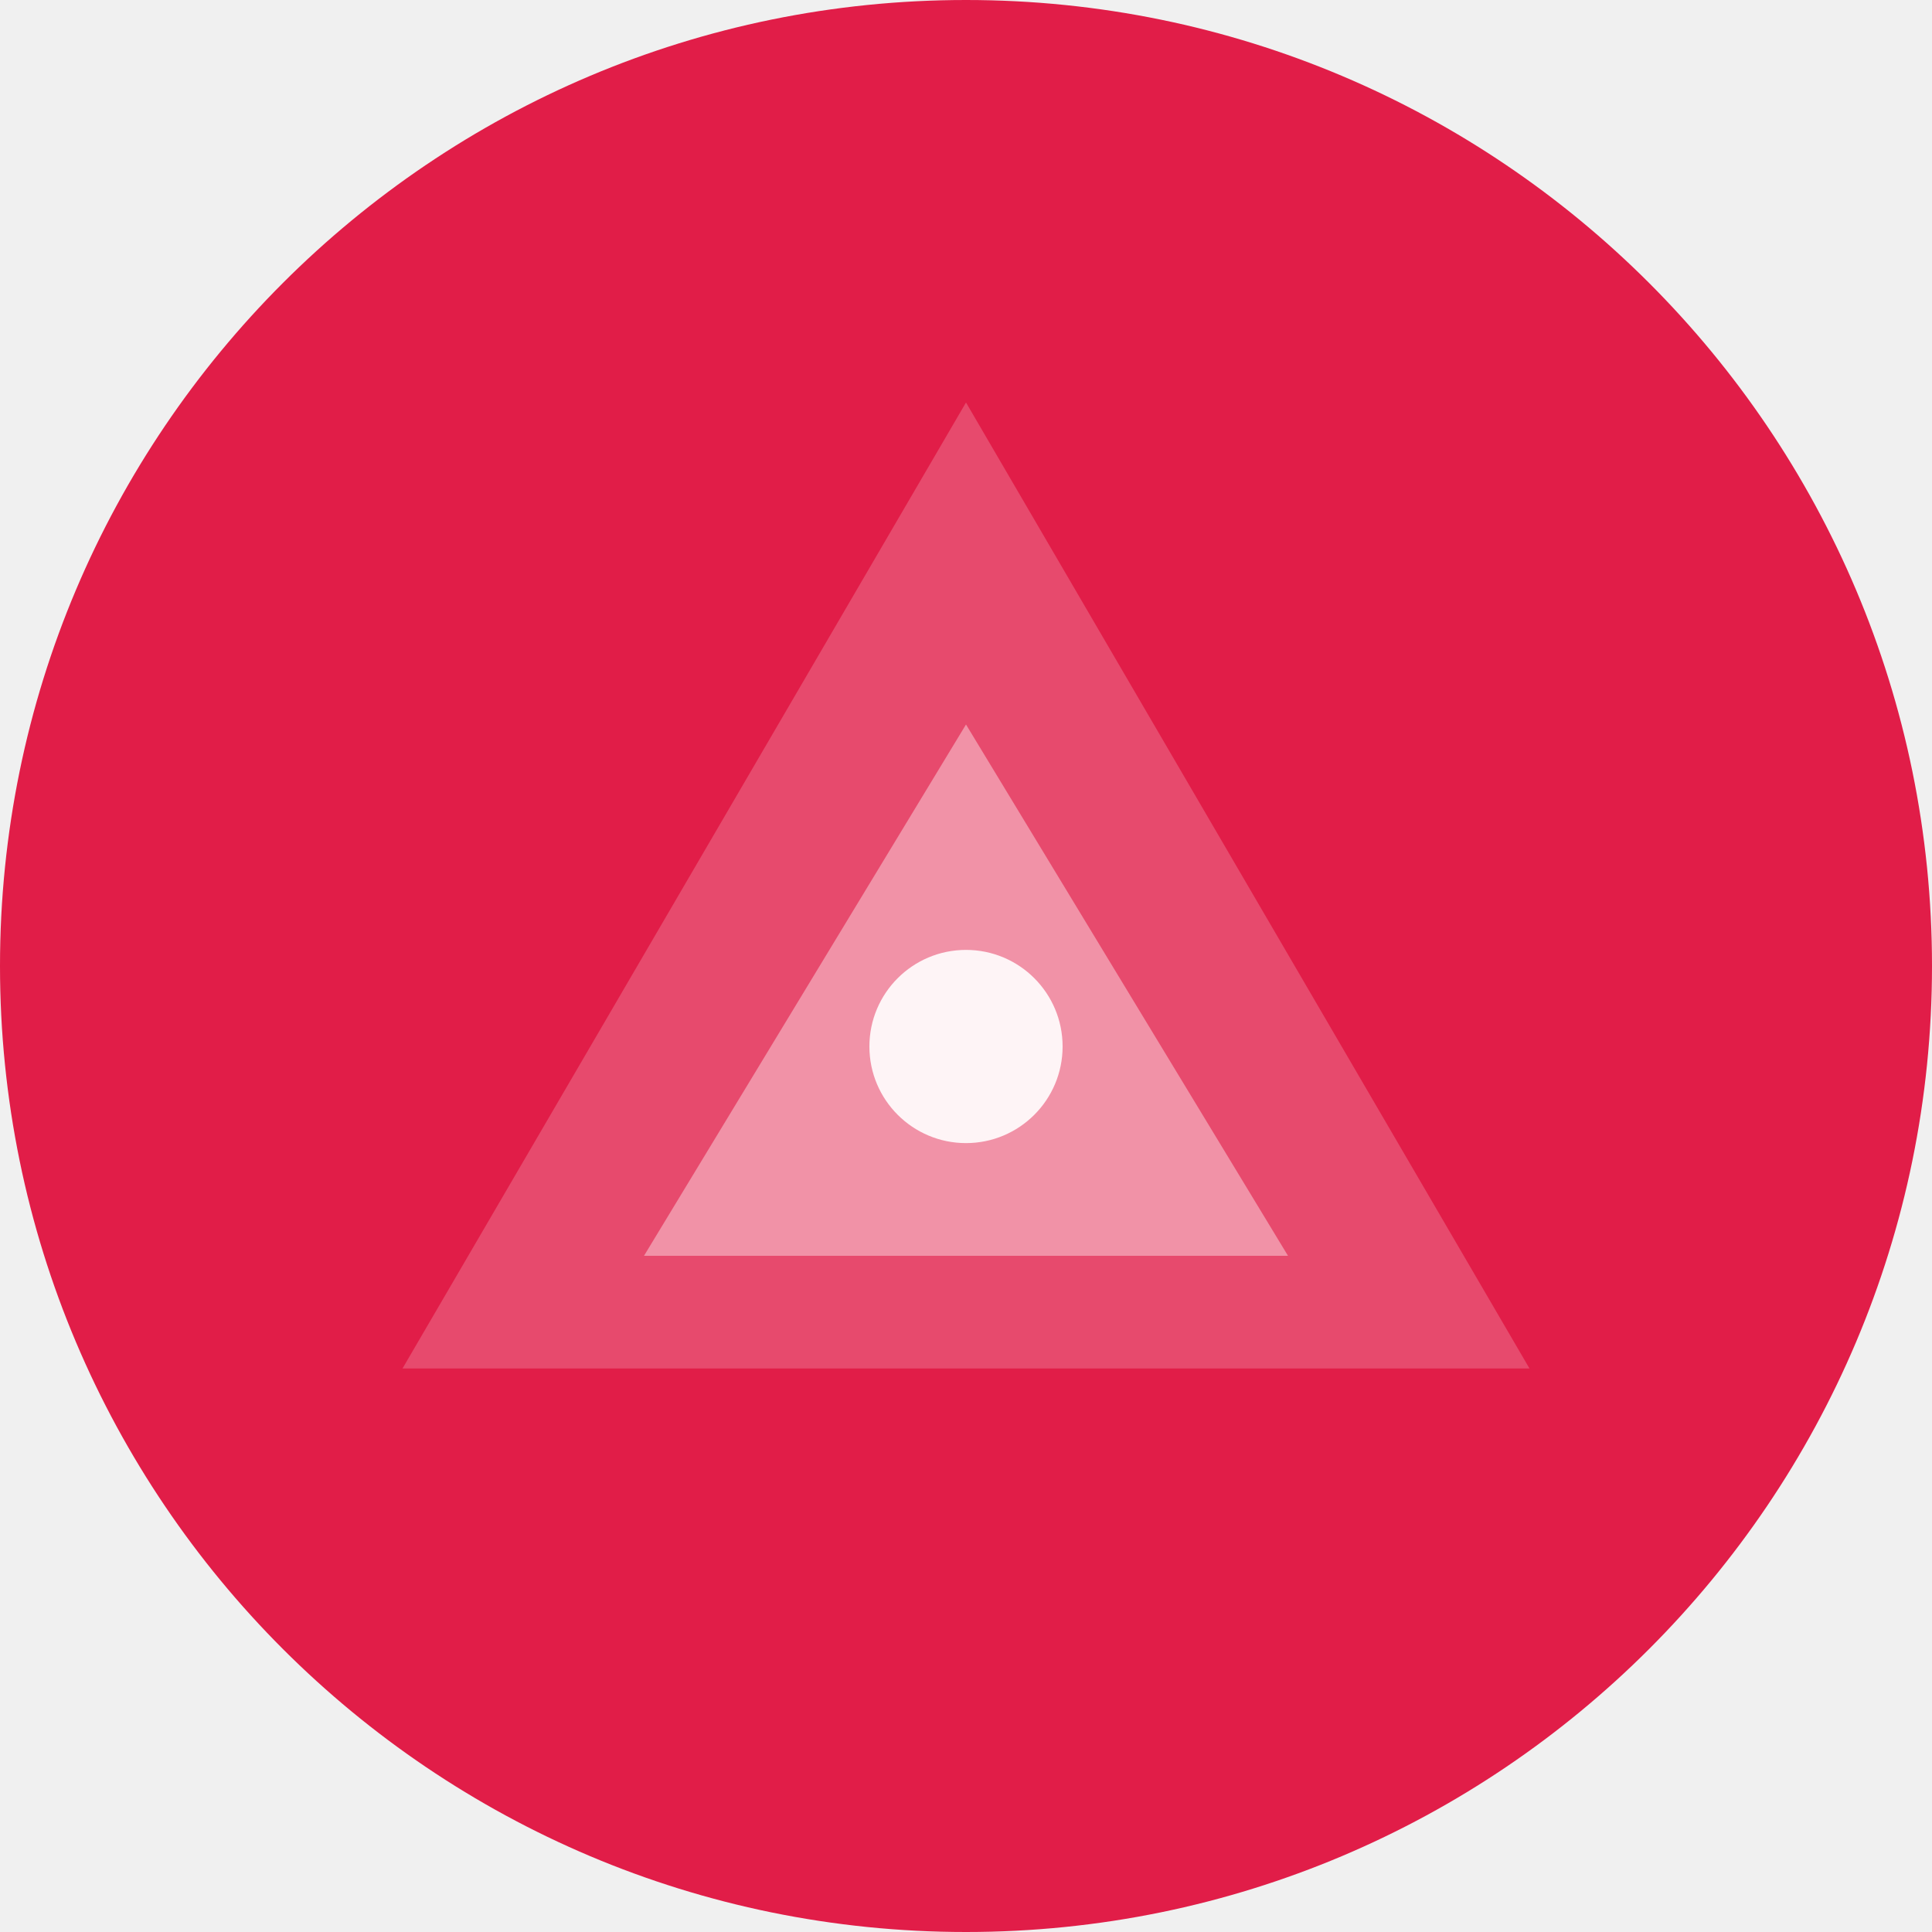
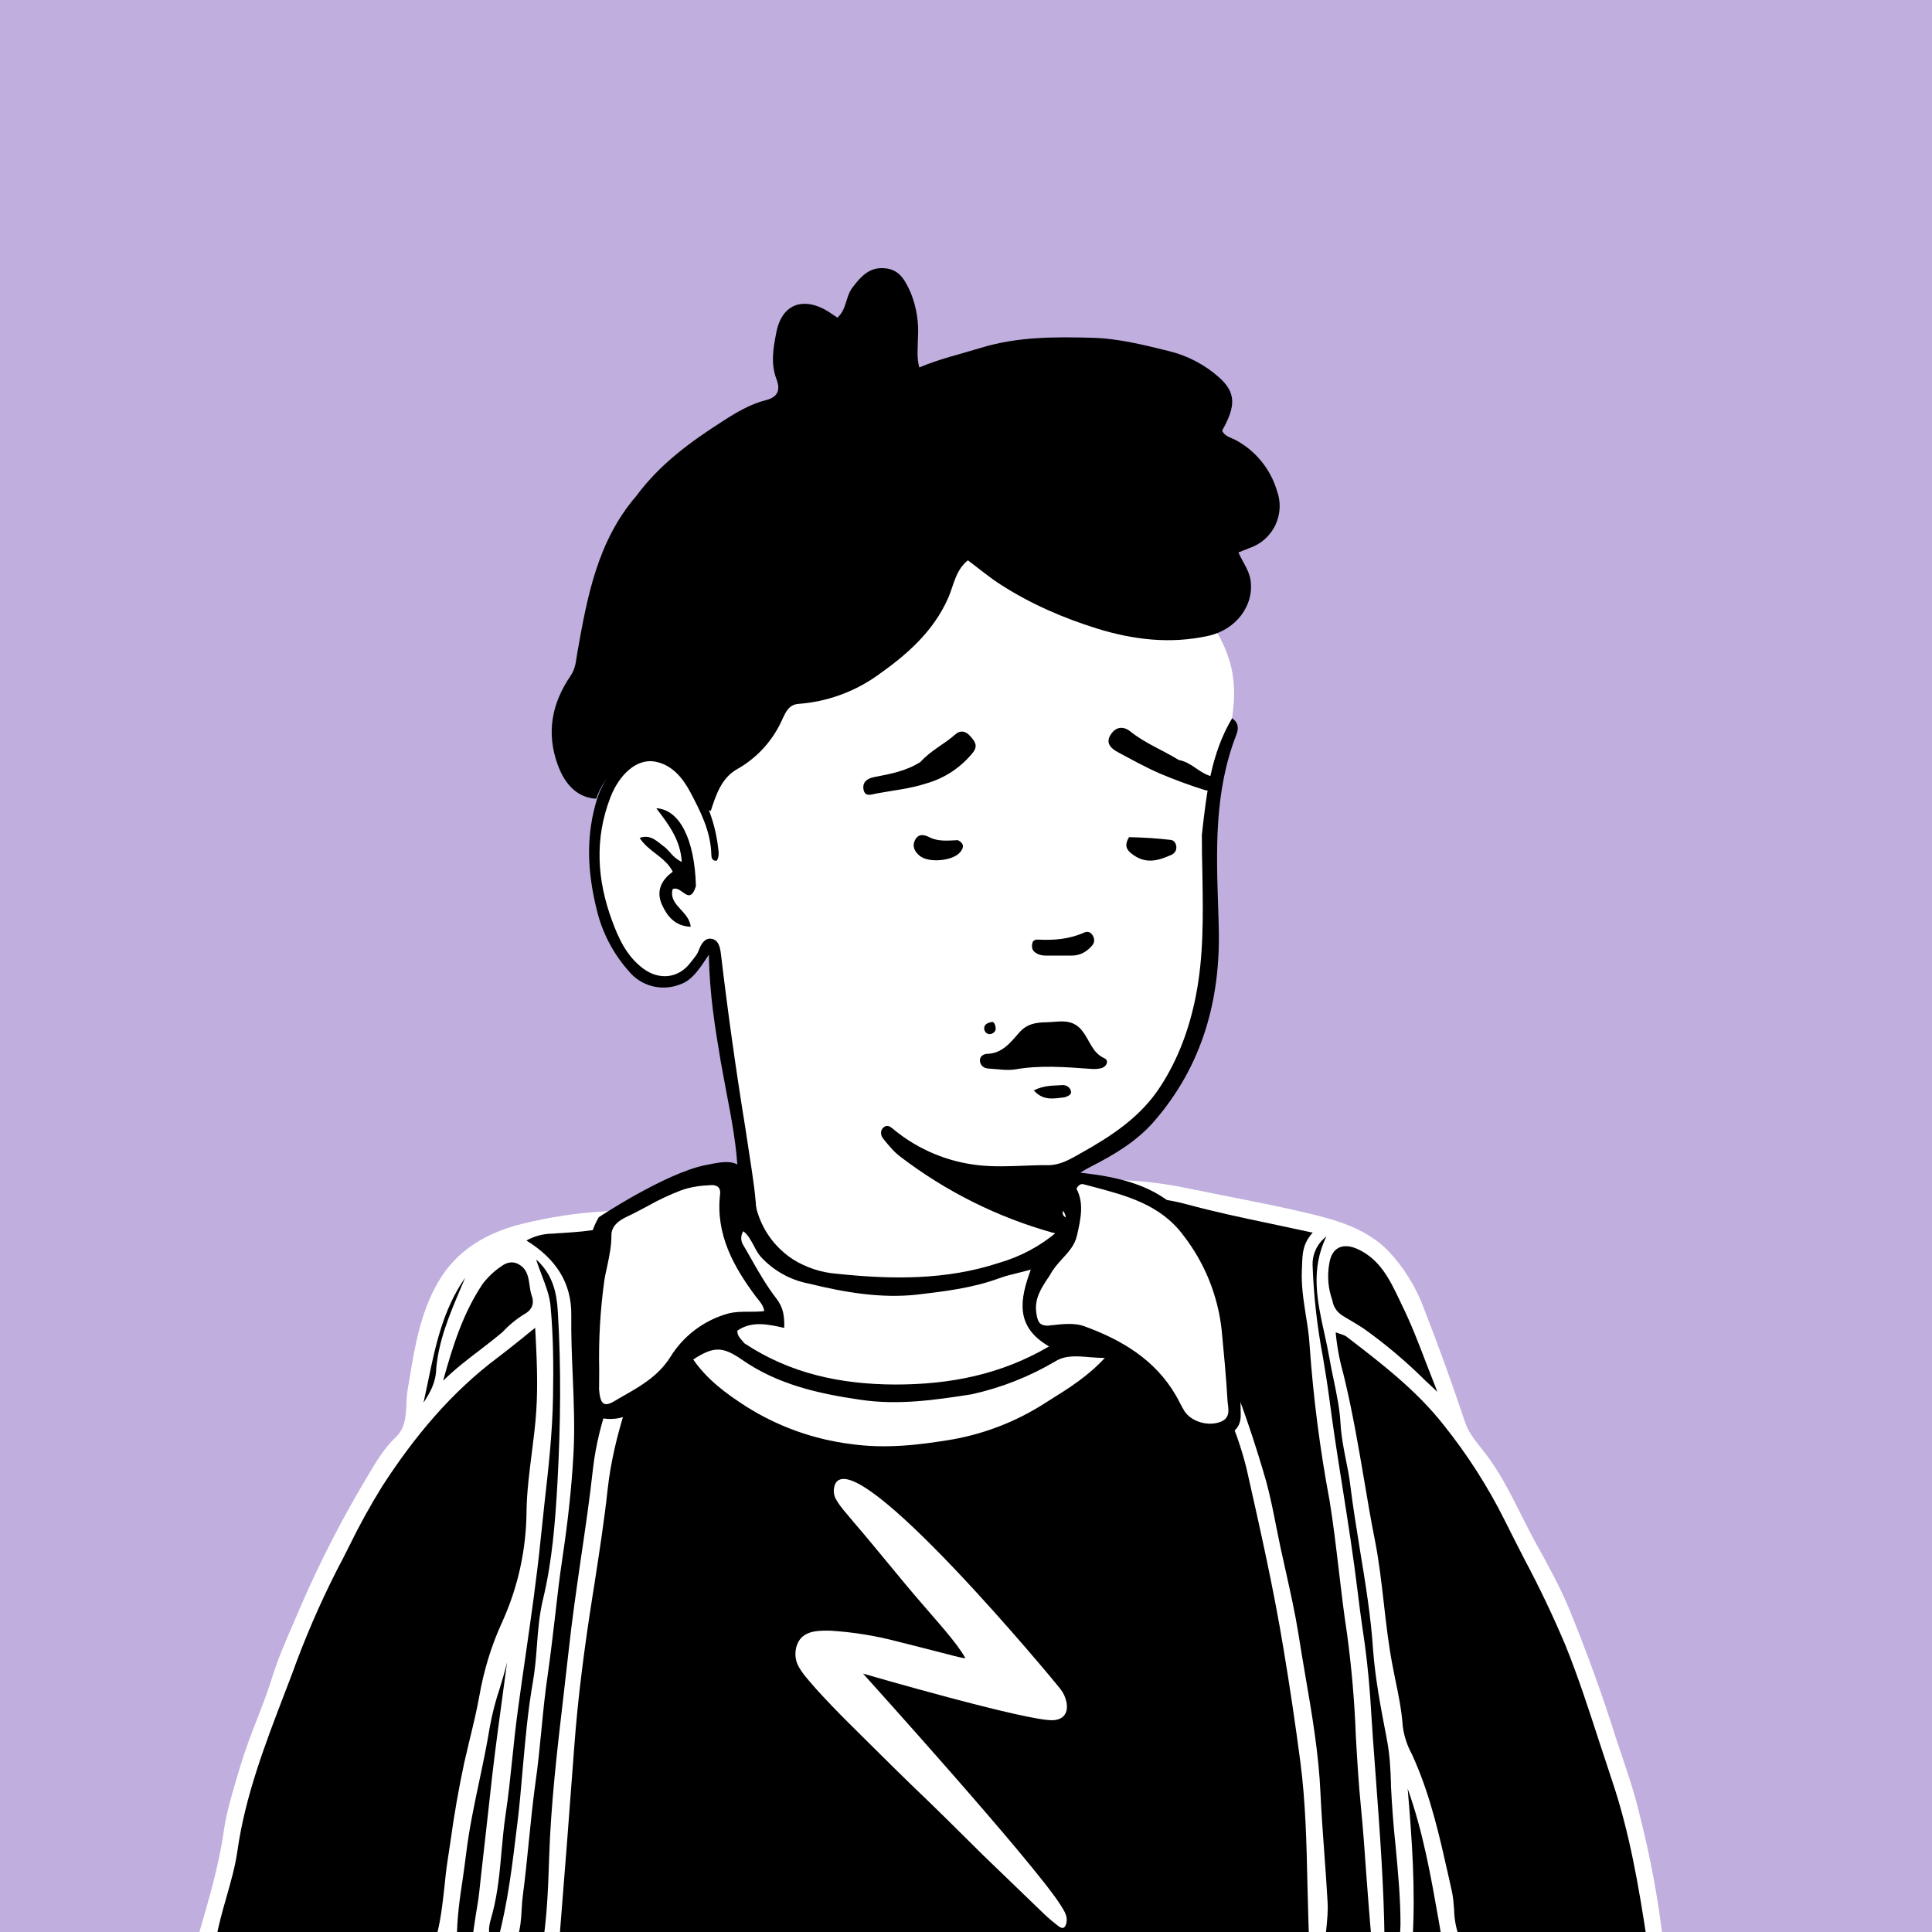
- <svg xmlns="http://www.w3.org/2000/svg" width="120" height="120" viewBox="0 0 120 120">
-   <circle cx="60" cy="60" r="60" fill="#e11d48" />
-   <path d="M60 25L95 85H25z" fill="rgba(255,255,255,0.2)" />
-   <path d="M60 45L80 78H40z" fill="rgba(255,255,255,0.4)" />
-   <circle cx="60" cy="65" r="6" fill="rgba(255,255,255,0.9)" />
+ <svg xmlns="http://www.w3.org/2000/svg" viewBox="0 0 1744 1744" fill="none" shape-rendering="auto">
+   <mask id="viewboxMask">
+     <rect width="1744" height="1744" rx="0" ry="0" x="0" y="0" fill="#fff" />
+   </mask>
+   <g mask="url(#viewboxMask)">
+     <rect fill="#c0aede" width="1744" height="1744" x="0" y="0" />
+     <g transform="translate(531 487)">
+       <path d="M554 727.7c-99.2 297-363.8 388.6-503.7 19.8-19.3-50.7 31-69.5 66.2-91.9 24.1-15.3 36.8-28.5 35.3-42.2-7-64.4-36.9-243.8-36.9-243.8l-3-5.8s.7-1.6-2.2 1.2c-3 3-9.9 34.2-37 34.2-24.5 0-49.2-10.9-61-86.3C7.2 285.6 9.6 214 40 201c12.5-5.3 24-7.2 35.2-.8 11.3 6.4-13-22 112-126C268.4 6.4 396.7-3.5 448.5 8 500.3 19.5 552 44.8 574.9 98.5c27.8 65-25.9 114.3-14 262.5-2.2 53.6.8 171.2-146.6 210.6-28 7.5-19.3 48.4 22.7 58.4 67 21 117 72.3 117 97.9" fill="#fff" />
+       <path fill-rule="evenodd" clip-rule="evenodd" d="m554 266.2.1-1.4c4.1-36.4 8.2-71.7 27.1-103.4 6.5 4.4 5.7 10 3.7 15.2-19.9 51.2-18 104.4-16.2 157.6l.4 14c2.1 66.4-14.5 126.8-58.7 177.5-15.4 17.6-35.8 29.8-56.5 40.3-21.4 11-25.9 20.1-19.2 43.6l.8 2.6c1.4 3.9 2.8 7.9-1 11.8-4.5 4.6-9.5 3.3-14.8 1.8l-.6-.1a406.4 406.4 0 0 1-137-68.3c-6-4.4-10.8-10.3-15.5-16.1l-.3-.4c-2.5-3-3-7.8.5-10.4 3.3-2.5 5.8-.5 8.7 1.8l1 .9a145.5 145.5 0 0 0 76.3 31.7c13.4 1.4 26.6.9 40 .4 7.4-.3 14.8-.6 22.3-.5 10.2 0 18.7-4.7 26.7-9.2l2.8-1.6c27.8-15.5 54.3-32.8 72.2-60.7 16.1-25 25.9-52.2 31.6-80.9 7.2-36.1 6.6-72.7 6-109.8-.3-12-.5-24.2-.5-36.4ZM50.6 190.8c21.9-1.7 34 11.2 44.3 26.3a140.4 140.4 0 0 1 22.4 61.5c.5 3.7 1 7.6-1.2 11.3-4.5.6-4.9-3-5-5.6-.5-20.7-9.7-38.7-18.9-56.1-6.6-12.5-16.2-24.6-31.4-27.6-17.2-3.5-33 12-40.8 32.2-14.5 37.6-12 74.6 1.4 111 5.8 15.9 13.1 32.1 27.8 43.2 14.8 11.3 32.7 9.3 43.6-5.7l2-2.5c2-2.6 4-5.1 5-8 2.1-5.8 5.4-11.2 11.3-10.4 6.8 1 8 8.3 8.7 14a3661 3661 0 0 0 22 156.7l5.9 38.8c2.6 17.1 5.6 41.7 3.6 52.1a28 28 0 0 0-.3 2.2c-.4 2.8-.6 5-4.2 5.5-4.9.8-7-2-7.7-6.4-2.3-17-3-23.6-4-49.6-.9-25.2-5.6-50-10.4-74.9l-5-27c-5.2-30.8-10.3-62-10.8-97l-2 3c-7.6 11.3-13.7 20.5-24.5 24a40.5 40.5 0 0 1-46.1-12.5 127.8 127.8 0 0 1-28.8-55.8c-8.4-34-9.9-67.1.9-100.6 5.2-16.1 23.7-44.7 42.2-42Zm34.6 127.5c4.4 3.2 8.4 6 12-5.4-1.1-42.2-14.7-69.2-35.8-70.3 11.2 14.6 22 28.8 23 48.5a32.3 32.3 0 0 1-10.7-8.8c-2-2.2-4-4.4-6.5-6l-3-2.4c-4.8-3.6-9.7-7.4-17.8-4.5 3.8 5.8 9 10 14.3 14 6 4.7 12 9.3 15.6 16.5-10.6 7.7-15.2 17.7-9.7 29.9 4.8 10.5 11.9 19.2 25.9 19.8-.6-6.3-4.7-10.9-8.8-15.4-5-5.4-9.7-10.6-7.5-18.6 3.2-1.5 6.2.7 9 2.7Z" fill="#000" />
+     </g>
+     <g transform="translate(178 1057)">
+       <path d="M1315.7 690.1 7 691s73-276.9 92.4-308.7c19.4-31.7 97.5-138.7 96.7-156.9-1-18.1 1.4-82.7 14.6-108.2C224 91.6 266 56.6 282.4 54c16.4-2.6 71.6-5.1 106.2-13.7C423 32 455 21.4 490 21.4c5.7 0 .2 12.3.2 12.3S492 154.6 655 162.2C776.6 167.8 816.8 46 816.8 46s-26.7-23.5-18.6-24.2c95.6-8 145.8 13 174.8 18.6 26.7 5.1 49.2 5.1 76 23.9 30.6 21.5 46.5 70.2 80.8 144.8 39.4 85.5 194.2 345 185.9 481.6" fill="#000" />
+       <g fill-rule="evenodd" clip-rule="evenodd" fill="#fff">
+         <path d="M1003.7 694c-.7-16.8-1-33.6-1.5-50.4-.8-36.8-1.6-73.5-6.4-110.3a2971 2971 0 0 0-15-100.8c-9-55-21.3-109.5-33.6-164A302 302 0 0 0 928 214c-5.7-13-10.4-26.2-15.2-39.4-5.5-15.1-11-30.3-17.8-45-1.2-2.5-2.7-4.9-4.2-7.3-3-4.5-6-9.2-7.5-16.2-47.5 92.4-120.5 140.3-223.3 140.7-101.2.5-176-45.6-230.6-128.8a57.7 57.7 0 0 0-16 25.7l-1.4 3.3c-18.6 45.4-36 91-41.5 140.6-3.1 28.6-7.6 57.3-12 85.9l-1.8 11.3c-7 44.7-13 89.6-16.3 134.8A27816 27816 0 0 1 327 693c-4.7 1-9 1-14.5 1 3.5-24.4 4.4-49.3 5.2-74 1.6-49.1 7.3-97.8 13-146.5a6382 6382 0 0 0 4.6-40.2c3-27.7 7-55.3 11-83 4-27.1 8-54.3 11-81.7 5-43.5 22-84.2 40-124.2l.8-1.9c10.5-23.2 20.9-46.2 37.6-65.8C448.5 61.5 463 48 480.4 38c14-8 18.5-6.4 23.1 8.9 9.6 31 26.3 57.8 53.3 76 42.8 28.8 89.1 41.8 141.4 26.6 36.4-10.5 66.6-28.8 88.3-59.5 8.4-12 16-24.7 18.5-39.6l-5.6-2.1c-4.3-1.6-8.5-3.1-12.6-5-3-1.2-6.7-2.9-5.2-7.3 1.3-3.3 4.2-5.8 8-5.3 33 4.5 64.4 11.7 86.3 40.7a341.9 341.9 0 0 1 47.4 88.3l7.5 20A1090 1090 0 0 1 965.2 281c3.6 13.6 6.4 27.4 9.1 41.3l3.6 17.6 5.2 23.5c4 18 8 36 10.9 54 2 12.5 4 25 6.2 37.5 6.1 35.4 12.2 70.9 13.8 107 .8 17.8 2.1 35.5 3.4 53.3 1.1 15 2.2 30 3 44.9.5 8.1-.4 16.3-1.2 24.8l-.8 8.4c-4.9.7-9.8 1-14.7.8ZM818.6 60.5c-8 18.2-15.8 36.5-29.3 51.7-34.3 38.7-78.8 56.4-129.4 57.9-34.1 1-67.6-6-97-24.7-28.6-18.2-53-40.3-65-73.3l-1.3-3.6c-2-5.8-4-11.8-8.6-15.8-13.2 3-16.7 11.1-14.6 22.7.4 1.8.6 3.8.9 5.7.5 4 1 7.9 2.4 11.5 12.5 35 37 60.8 68.3 79.6a204.4 204.4 0 0 0 80.8 28.2c60.4 7.4 116.6-.5 166.4-37.4 30.3-22.4 48.9-52 53.4-89.5 1.7-14.8-7.2-21.7-24.7-18.4l-2.3 5.4ZM457.3 76c20 81 77 120 153.7 137 39 9.8 76 8.1 113.2-1.4 41.3-10.6 77.6-29 104.8-62.4 16.6-20.5 28.9-43.2 29.3-70.8 15 7.8 16.5 13 6.5 31.6a227.7 227.7 0 0 1-96.7 96.8c-46.4 23.8-96.3 30-148.6 22.3-54.1-8-98.7-33.3-137.7-69.6-14-13-24.7-29-35.2-44.9l-6.8-10.1c-2.7-4-1-7.2 1.7-10.3L452.2 82l5-5.8Z" />
+         <path d="M215.1 694c4.5-15.3 6.2-31 8-46.9.8-7.9 1.6-15.8 2.8-23.7l2.7-17.9a976 976 0 0 1 12.5-71.5l4.8-20.4c3.2-13.1 6.4-26.3 8.8-39.7 4-22.8 10.7-45 20.3-66a246 246 0 0 0 22.3-101c.3-17.5 2.5-34.7 4.7-52 1.6-12.8 3.3-25.6 4.1-38.5 1.6-24.4.4-48.5-1-74.8-3.9 3-7.5 6-11 8.9-7.6 6-14.8 11.9-22.1 17.4-42.9 32-76.3 72.4-105 116.8a604.3 604.3 0 0 0-29.8 54c-3.7 7.5-7.5 14.9-11.4 22.2a819.1 819.1 0 0 0-40.2 93.2l-6.5 17c-17.8 46.4-35.8 93.2-42.8 142.8-2 14.2-6 27.9-9.9 41.7-3.5 12.2-7 24.5-9.3 37.4-5.5 1-10.8 1-17.1 1l2.8-9.7c8.4-29.2 17-58.5 21.3-89 2.2-15.4 6.7-30.6 11.1-45.6l3.1-10.4a539.5 539.5 0 0 1 16-45c5-13 10-25.9 14-39.1 5-15.7 11.6-30.9 18.2-46l7.2-16.8a996.4 996.4 0 0 1 59-115l.4-.6c7.4-12.7 15-25.8 26-36.3 8.7-8.2 9.2-18.8 9.7-29.3a102.8 102.8 0 0 1 2.3-20c5-31.3 10.2-62.8 26.3-90.7 16.7-29.1 44.5-45.3 77-53C318 41.7 342 38 366.3 36.6c10-.7 19.7-3.8 29.6-7 5.2-1.6 10.5-3.3 15.8-4.6 5-1.2 10-2.6 15-4 19.2-5 38.3-10.1 58.5-9.2h1c4.1.1 8.3.3 9 5.4.6 5-3 5.7-6.6 6.4l-2 .4-42 9.8c-26.4 6.2-52.8 12.5-79.4 18.2-11.5 2.4-23.5 3.2-35.4 4-3 .2-6 .3-8.9.6a49 49 0 0 0-23.7 6.2c25.8 16 41 37.4 40.5 68-.2 18 .5 36.2 1.3 54.3 1 23.8 2 47.6.6 71.5-1.7 31-5.3 62-9.9 92.8-2.7 17.9-4.8 36-6.8 54-2 17-4 34-6.4 50.9-2.5 16.8-4.2 33.8-5.8 50.7-1.6 15.6-3 31.3-5.3 46.9-2.5 18.3-4.4 36.6-6.2 55-1.6 16-3.2 31.8-5.3 47.6-.5 4-.8 8.1-1 12.2-.5 8.6-1 17.3-4.1 26.2-5.6 1-11.3 1-17 .1 8.7-33.2 12.7-66.8 16.7-100l.5-3.8c2-16.3 3.4-32.6 4.8-49 2.4-26.7 4.7-53.4 9.4-79.9 1.8-10.6 2.7-21.4 3.5-32.2 1-14 2.2-27.9 5.5-41.6 8.3-34.4 11-69.8 13-104.9 2.8-51.6 3.5-103.6.3-155.3-1-16.4-4.6-33-19.5-46.4 1.5 4.9 3.3 9.6 5 14.1 3.7 9.7 7.2 18.8 8 28.2 2.5 27.1 2.7 54.5 2.2 81.8-.5 31.9-4 63.5-7.6 95.1l-3.5 32.9c-3.6 35.8-8.8 71.4-13.9 107-2.3 15.9-4.6 31.8-6.7 47.6-2 14.4-3.5 28.8-5 43.2-1.8 17.3-3.6 34.7-6.2 51.9-1.6 11-2.6 21.9-3.6 32.9-1.6 18.3-3.3 36.6-7.9 54.5l-1 3.7c-1.9 6.7-4 13.9-.5 21-5.6.2-11.2-.1-16.7-1 .7-7.7 2-15 3.1-22.4 1.1-6.5 2.2-13 2.9-19.4 1.4-13.5 3-27 4.5-40.4l5-44.7c3-28.7 6.8-57.2 10.7-85.8l4.9-36.5c-1.9 8-4.3 15.9-6.7 23.8a249 249 0 0 0-8.8 34.2c-2.7 16.5-6.1 33-9.6 49.3-4.5 21.3-9 42.7-11.7 64.4-.9 7.5-2 15-3 22.4-2.8 18.6-5.6 37.2-5.4 56.2h-19.3Zm60.3-548.3a93.6 93.6 0 0 1 20.5-16.8c6.7-3.8 8.5-9.9 6.1-16.2-1-3-1.6-6.4-2-9.7-1.1-7.8-2.3-15.6-11.6-19.6-5-2-9.9-.2-13.3 2.3a70.5 70.5 0 0 0-17.5 16.4c-17.2 25.7-26.6 54.6-35.6 87.3 11-10.8 22.1-19.3 33.3-27.8 6.7-5.2 13.4-10.3 20-15.9Zm-37.6-39.6c-9.9 23.3-19.7 46.6-22 72.1-.3 13-5.7 22.1-11.5 31l3.8-17.8c6.8-33 13.6-66.1 33.8-95l-4.1 9.7ZM1277.2 550.3c15.7 46.5 24 95 31.4 143.7 5.4 0 9.8 0 14.4-1.1a868.9 868.9 0 0 0-21.2-112.8l-.1-.5c-4.1-17.4-9.8-34.3-15.5-51.3l-5-14.8a1478.4 1478.4 0 0 0-43.2-119.3c-8.7-20.5-19.4-39.9-30.2-59.3-4.6-8.4-8.8-17-13.1-25.4-9.3-18.6-18.7-37.2-31.5-54l-4-5.1c-5.8-7.3-11.7-14.7-14.5-23a2217 2217 0 0 0-36.7-101.6 153.9 153.9 0 0 0-32.5-53.3c-20.2-20.8-47.4-28.3-74.3-34.7-22.7-5.3-45.6-9.9-68.6-14.4l-39.9-8c-33.8-7-68.5-9-102.9-6-5.4.5-9.8 1.7-11.8 10.5 14.4 1.6 28.8 2 43.2 2.4 24 .6 48 1.3 71.6 7.7 25 6.8 50.5 12.2 76.7 17.7l37.5 8c-9 9.7-9.3 19.2-9.6 28.7l-.2 4.5c-.7 13.9 1.4 27.4 3.5 41 1.5 9.2 3 18.5 3.5 27.9a1224.2 1224.2 0 0 0 18 139.8c3.4 21 5.9 42.2 8.4 63.4 2.2 18.8 4.4 37.6 7.3 56.3a954 954 0 0 1 8 92.7c1.2 21 2.4 42.1 4.5 63.1 2 20.8 3.6 41.7 5 62.7 1.5 19.4 2.9 38.8 4.7 58.2h11.7c-.6-48.6-4.2-97-7.8-145.5-1.9-24.9-3.7-49.7-5.2-74.6a756.8 756.8 0 0 0-7-61.9c-1.5-10.6-3-21.2-4.2-31.8-3.8-31.4-8.7-62.6-13.6-93.7-4.3-26.9-8.5-53.7-12-80.7-1.7-13-3.8-26-6-38.9a539 539 0 0 1-9.1-81 31.2 31.2 0 0 1 12.4-26.7c-14.5 29.7-8.2 58.4-1.9 87 1.7 7.6 3.3 15 4.6 22.5 1.1 6.6 2.5 13.2 3.9 19.8 2.7 13.2 5.5 26.4 6.2 39.8.6 11 2.7 21.7 4.8 32.3 1.5 7.4 3 14.9 3.9 22.4 2.4 19.6 5.6 39 8.7 58.4 5 30.3 10 60.6 12 91.3 2 26.2 7 52.3 12 78.2l.7 3.9c2.4 12.6 3 25.5 3.4 38v2a951 951 0 0 0 4.2 54.7c2.2 23.7 4.5 47.4 4.4 71.2l-.2 4.4c-.2 2.4-.3 5-.2 7.9 3.8.8 7.5 1 11.3 1 2.7-44.8-.4-89.4-4.4-136.4 14 39.4 20.8 78.4 27.8 118l3 17.3c5.4 1 10.9 1 16.3.2a76.5 76.5 0 0 1-5.2-26.4c-.4-5.6-.8-11-2-16.4l-3.2-14.4c-7.8-34.7-15.6-69.4-29.8-102.4l-3-6.8a73 73 0 0 1-8.3-25c-1-14.8-4-29.3-7-43.7l-2.4-12.2c-3.5-18.3-5.6-36.8-7.7-55.3-2.2-19-4.3-38-8-56.7-3.7-18.6-6.9-37.3-10-56-5-29.2-10-58.4-16.8-87.3l-2-8.3a201.9 201.9 0 0 1-6.7-36.5l4.4 1.5c2.4.8 4.2 1.4 5.6 2.5l1 .8c31 23.8 62 47.7 86.3 78.6a483 483 0 0 1 55.3 86.3c5.9 12 12 23.7 18 35.5a943 943 0 0 1 36.7 77c11.6 28.7 21.1 58 30.6 87.2l11.6 35.2ZM1036.1 132c-6.1-3.4-10.3-8.1-11.4-15.2a64.1 64.1 0 0 1-2.8-33c2.2-15.1 12.6-19.4 26.2-13 19.7 9.3 28.4 27.3 36.8 44.8l2.6 5.5c8.2 16.6 14.9 34 22 52.6l10 25.7-11.4-10.7a448.2 448.2 0 0 0-54.8-46.2c-5.6-3.7-11.4-7.1-17.2-10.5Z" />
+       </g>
+       <path d="M428.7 11.3c45.2-21.2 59.5-10 59.5-10s-1.3 12.1 7.9 43c19.2 65 123.7 66 159 61.8 37.1-4.5 125.8-30.2 131-51.7 10-42-16.9-45.2-.8-46.5 16.1-1.4 85.1-.8 133 74.3 2.4 3.8 49.2 152.1-2.5 152.1-27.2 0-68.7-80-96.5-54.7a306 306 0 0 1-191 79.8c-52.3 2.6-140.8-43.6-140.8-43.6l-50-30.2s-55.5 41.3-74.7 30.9c-25.2-13.7 2-164 2-164s24.6-22.7 63.9-41.2Z" fill="#fff" />
+       <path fill-rule="evenodd" clip-rule="evenodd" d="M362.5 41.8S422.6 1.9 459-5.3c19.5-4 28.3-5.3 38.6 8.6a28.5 28.5 0 0 1 4.8 15.6l.2 2.2a78 78 0 0 0 35.2 58.7 87 87 0 0 0 39.5 13C626.6 98 676 98.7 723.7 83A142 142 0 0 0 777 54.3c9.4-8.6 9.5-14.9 0-23.1-3.7-3.3-2.6-6-1.3-9.1.4-1 .8-2 1-3.1C781 1.4 782-.2 801.1 2c29 3.5 58.4 10 80.4 29.2 59.6 52.1 59.8 81 60.1 154 0 10.5.1 22 .4 34.7.2 12-6.8 17.9-18.6 19.6-23.3 3.5-39-5.8-50.4-25.4-4.6-8-10-15.6-17.7-21.4-16-11.7-21.7-12.4-36.7 0a328 328 0 0 1-123.4 62.5 259.6 259.6 0 0 1-184-16 156 156 0 0 1-49.8-33.7c-4.6-5.1-10.7-8-17.1-6.5l-4.8 1.1c-14.9 3.4-29.8 6.9-42.7 15.8a39.9 39.9 0 0 1-39.6 4.8c-12.1-5.4-11.8-18.7-10.7-30.2 1.4-13 2.3-26 3.2-39 2-29.6 4.1-59.4 11.3-89-11.7 1.3 1.5-20.7 1.5-20.7ZM494 155.6c41.2 27.3 86.7 37 136 37.2 49.4 0 95.2-8.8 139-34.4-30.9-17.7-26.5-42.3-16.5-69.3L742 91.8c-6.7 1.6-12.7 3.1-18.4 5.2-23.7 8.7-48.8 11.7-73.3 14.6-32.9 3.7-66-2-98.1-9.9a78.7 78.7 0 0 1-43.7-24.5c-2.5-3-4.3-6.3-6-9.7-2.6-4.7-5-9.5-9.5-13.1a11.5 11.5 0 0 0-.2 12.3c2.5 4.1 4.8 8.3 7.2 12.5 7 12.3 14.1 24.7 22.7 35.8 6.4 8.3 7.5 15.8 7.2 26.7-15-3.4-29.3-6.5-42.3 2.5-.1 4 2 6.4 4.8 9.5l1.6 1.9Zm274-58.8 2-3.2c3-5.6 7-10 11-14.4 5.7-6.2 11.2-12.2 13.2-21 3.4-15 6.5-29.1-.5-42.2 2-3.7 4.3-4.5 6.3-4l7.6 2c31 8.2 62 16.2 82.8 44.4a169.2 169.2 0 0 1 34.4 85.3c2 20.9 4 41.8 5.2 62.7 0 1.3.2 2.6.4 4 .8 6.4 1.7 13.3-7.5 16.4-11.2 3.8-25.7-.7-31.7-10-1.7-2.7-3.1-5.5-4.6-8.3-1-2-2.1-4.1-3.3-6.1-18.8-32.3-49.1-50.1-83-62.4-8.7-3-19.3-1.8-29-.7h-1l-.4.2c-9.8 1-11.3-3.6-12.4-11.3-1.9-12.6 4.2-22 10.4-31.4ZM362.7 196c.9 14 4 17.4 13 12.3l7.4-4.3c16.4-9.3 32.7-18.4 43.8-35.7a89.3 89.3 0 0 1 52.5-39.6c6.1-1.6 12.3-1.6 18.4-1.6 4.7 0 9.4 0 14.1-.6-.8-4.7-3.2-7.6-5.5-10.5l-1.8-2.2C484 86.3 467.9 57.1 472 21.1c.8-6.9-3.5-8.5-8.1-8.3-9.3.4-18.3 1.5-27.3 4.8A230.1 230.1 0 0 0 406.1 32c-6 3.2-12 6.4-18.2 9.3-6.8 3.2-14 8.1-14 16.8.1 9.6-1.9 18.8-3.8 28-1 4.4-2 8.7-2.6 13a501.2 501.2 0 0 0-4.6 80.2l-.1 16.6ZM599 206.6c34 5 67 .2 100.2-5a258.2 258.2 0 0 0 75.9-30c8.9-5.3 19.2-4.5 30.3-3.5 4.5.3 9.1.7 13.9.7-15.4 16.7-32.6 27.4-49.6 38l-4.1 2.6a229 229 0 0 1-83.5 32.9c-30.3 5.1-60.6 8.7-92.2 4.2a230.6 230.6 0 0 1-94.4-33.9c-17.9-11.5-35.3-24.3-47.7-42.4 18.7-12.3 26.9-11.6 44 .2 32 22.3 69 30.7 107.2 36.2Z" fill="#000" />
+       <g transform="translate(396 278)" style="mix-blend-mode:difference">
+         <path d="M204.9 175.7s150.1 43.7 172 42.1c9.5-.6 13.6-7 11.8-16.2a28 28 0 0 0-5.5-12c-2.9-4-186-225.6-203.5-184.5a16 16 0 0 0 .5 12.5c4.3 8 10.8 14.4 16.3 21.3 21.4 24.8 41.6 50.6 63.1 75.3 12.7 14.9 30.5 34.2 37.9 47.7-5.4-.5-15.1-3.5-21.1-4.9-13.5-3.4-27-7-40.5-10.3a313.1 313.1 0 0 0-60.2-9.7c-9.2-.1-20.4-.4-27 7.1-5.2 6.5-6 15.8-2.8 23.3 4 8.3 10.7 15 16.6 22a855 855 0 0 0 29.6 30.9c18.8 18.5 37.3 37.2 56.2 55.5 22 21 43.5 42.3 65 63.7 15.9 15.5 32 30.7 47.9 46.2 4.8 4.7 9.6 9.4 14.8 13.7l5.3 4.2c1.2.8 2.4 1.7 3.9 1.8 2.5-.4 3.3-3.5 3.6-5.7.9-5.8-2.8-10.7-5.6-15.3C358.6 345.7 205 175.7 205 175.7Z" fill="#fff" />
+       </g>
+     </g>
+     <g transform="translate(266 207)">
+       <path d="M308.3 240.8c21.5-29 49-49 78.1-67.6 12.4-8 24.8-15.4 39-19 10.8-2.7 13.2-9.2 9.6-18.7-5.5-14.3-3-28.2-.2-42.5 5.8-29.4 29.2-32 51-16l4.1 2.7c8.4-7.2 7.3-18.8 13.5-27 8-10.5 15.8-19.3 30.5-17.4 13 1.6 17.5 11.9 22.1 21.7a92 92 0 0 1 6.6 41.2c0 8.3-1.3 16.8 1.2 26.5 18.5-7.8 37.4-12.1 55.9-17.8 33-10 66.2-9.9 100-9 24 .6 46.9 6.5 69.8 12.1a106 106 0 0 1 45 23.7c15.2 13.6 15.3 25.7 2.7 48 2.2 5.2 7.7 6.2 12 8.4a76.7 76.7 0 0 1 37.4 45.6 40 40 0 0 1-24.7 52l-10 4c3.8 8.6 9.7 16 11 25.3 3.2 22.9-13.4 44.6-38.3 50-34.1 7.5-67.4 3.6-100.6-6.7-30.4-9.5-59.2-22-86.1-39.2-10.5-6.6-20-14.7-30.2-22.3-11.2 9-12.8 22.6-17.7 33.8-13.8 31.3-38 51.8-64.5 70.5a141 141 0 0 1-70.9 25.3c-8.4.7-11.3 7.3-14 13a96.2 96.2 0 0 1-41 45.8c-14.2 7.9-19.1 22.8-24 37.8-8.7-3.2-10.6-10.3-13-17-10-29-47.5-41-69.8-23a60 60 0 0 0-20.6 29c-16.1-.8-27.9-11.8-34.7-30.5-10.7-29.2-5.2-56 11.6-80.5 4.7-7 4.8-13.7 6.1-21.2 8.9-50 18-100.2 53.1-141Z" fill="#000" />
+     </g>
+     <g transform="translate(791 871)">
+       <path d="M185.6 59.2c7.2 8.7 9.1 20 20.2 25 4.5 2 2.4 7.7-2.9 9.1a31 31 0 0 1-10.1.5c-22.4-1.6-44.7-3.4-67.2.5-7.7 1.3-16-.3-24-.7-4.3-.2-7.5-2.4-8-6.8s3.5-6.4 6.5-6.5c13.7-.4 21-10.2 28.8-19 6.8-8 15-9.4 24.8-9.5 11.1-.2 22.7-4 32 7.4ZM170.2 119.5c-10 1.2-19.5 3.4-28-6.2 9.4-4.8 17.9-4.2 26-4.8 3-.2 6.9 1.9 7.6 5.7.5 2.9-2.3 4.1-5.6 5.3ZM107.8 57.2c.3 4-5 6.8-8.2 4.4a5.4 5.4 0 0 1-2.2-4.4c0-3.9 3.8-5.1 7.2-5.7 1.3-.2 2.9 1.9 3.2 5.7Z" fill="#000" />
+     </g>
+     <g transform="translate(653 805)" />
+     <g transform="translate(901 668)">
+       <path d="M45.4 194.6c-5 .2-8.7-.4-12-2.9-2.8-2-3.2-4.8-2.6-7.9.5-3.3 3.2-3.8 5.8-3.6 14.1.7 28-.5 41.1-6.4 3.2-1.5 6-.2 7.7 2.6 1.7 3.1 2 6.3-.8 9.4-5 5.8-11.2 9-19 8.8H45.5Z" fill="#000" />
+     </g>
+     <g transform="translate(610 680)">
+       <path d="M409.2 75.7c13.1.3 25.4 1 37.7 2.5 3 .3 4.9 3.3 5 6.6 0 3.4-1.8 5.7-4.8 7-11.1 4.9-22 8.3-33.7.2-6.5-4.4-8.9-8.6-4.2-16.3ZM254.7 78.4c6.2 3.3 5.2 7 2.1 10.8-6.5 8-28.2 10-36.4 3.5-4.7-3.8-7.3-8.6-4.4-14.4 3-6 8.2-5 13-2.5 8 4 16.4 3 25.7 2.6Z" fill="#000" />
+     </g>
+     <g transform="translate(610 680)" />
+     <g transform="translate(774 657)">
+       <path d="M56.8 30.9c9.5-10.6 21.8-16.2 31.6-25C93 1.8 98 3 101.8 7.5c3.8 4.3 7.3 8.3 2.7 14.5a83 83 0 0 1-42.7 28.3C47.4 55 32 56.5 17 59.3c-4.5.9-10.2 3.3-11.5-3.6-1.2-6.6 3.2-10 9.5-11.2 14.2-2.8 28.4-5.2 41.8-13.6ZM289.9 29c11.3 2 18 11 27.8 14.2 3.8 1.2 8.4 4.7 6.6 9.5-2.1 5.8-8 4.3-12.2 3a450.2 450.2 0 0 1-39.2-14.5c-12.8-5.6-25.1-12.4-37.4-19-6-3.2-11.6-7.8-7.4-15.2 4.2-7.3 11-9.5 18.3-3.7C259.4 13.8 275 19.8 290 29Z" fill="#000" />
+     </g>
+     <g transform="translate(0 559)" />
+   </g>
</svg>
